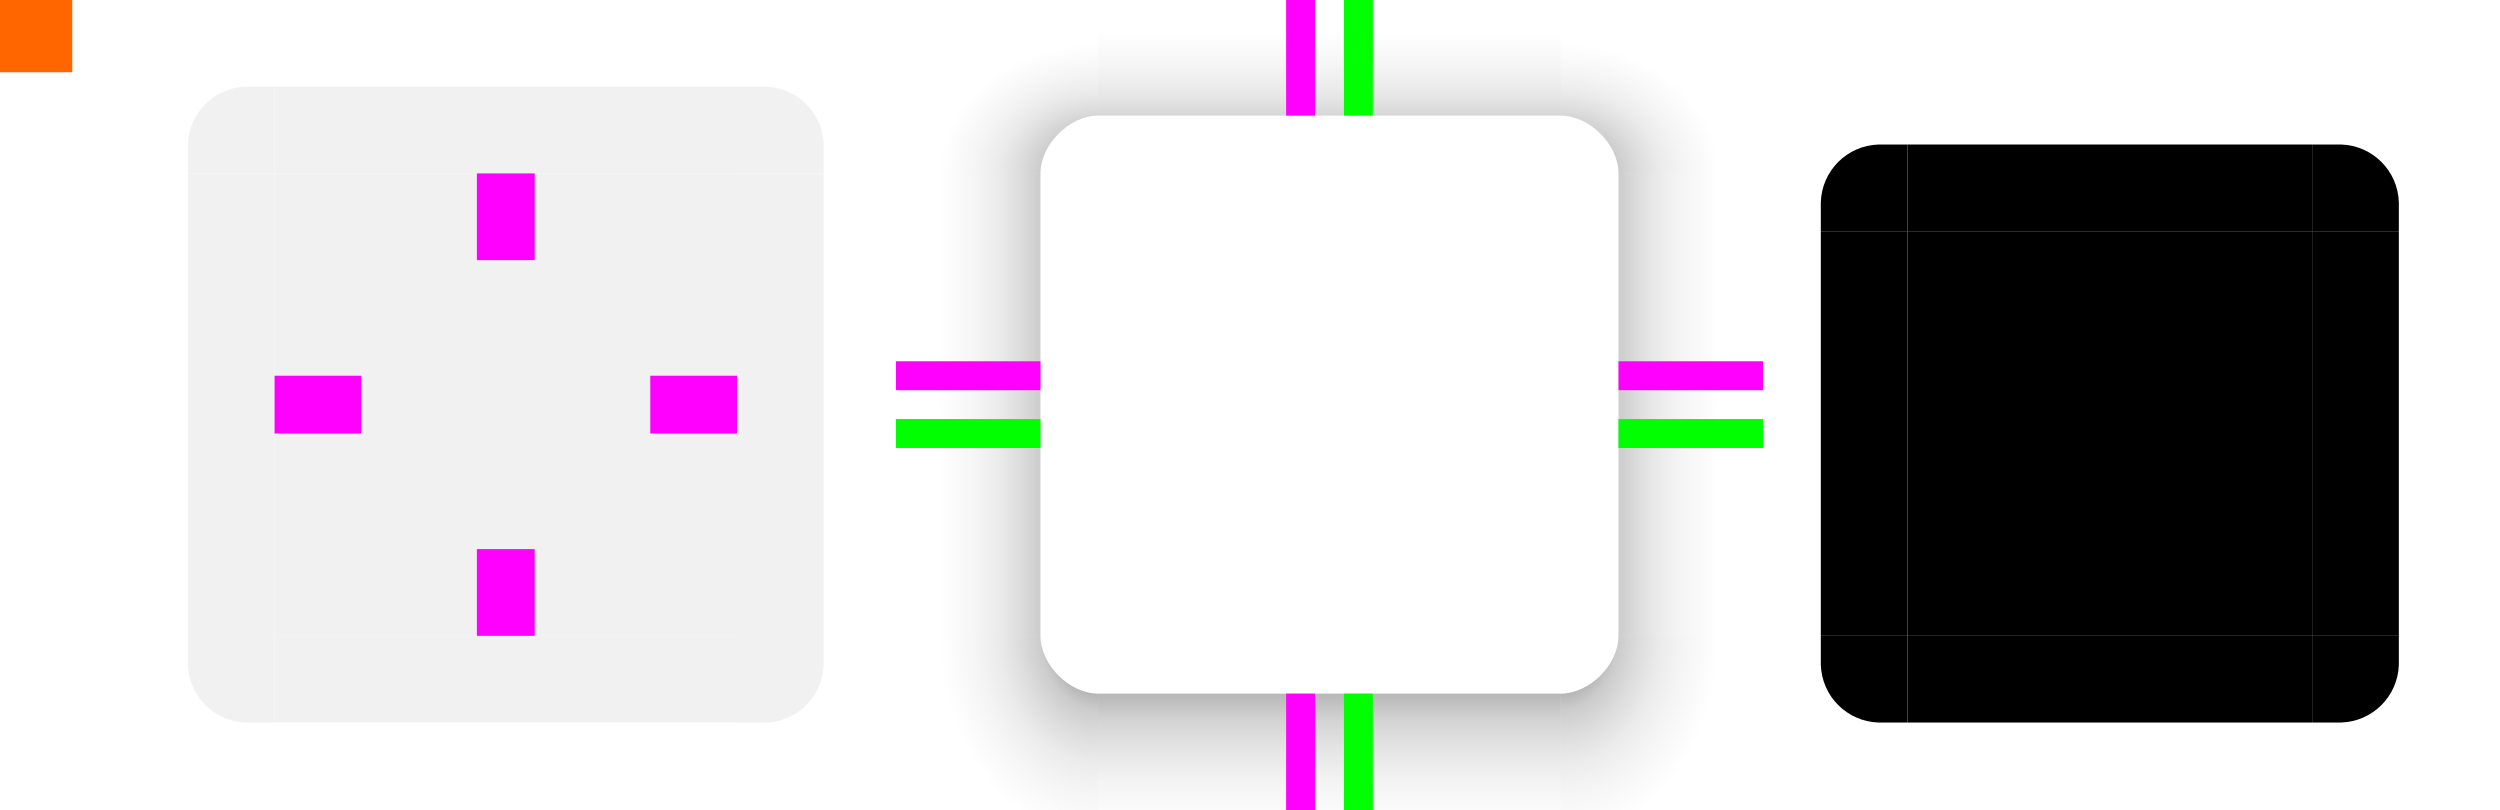
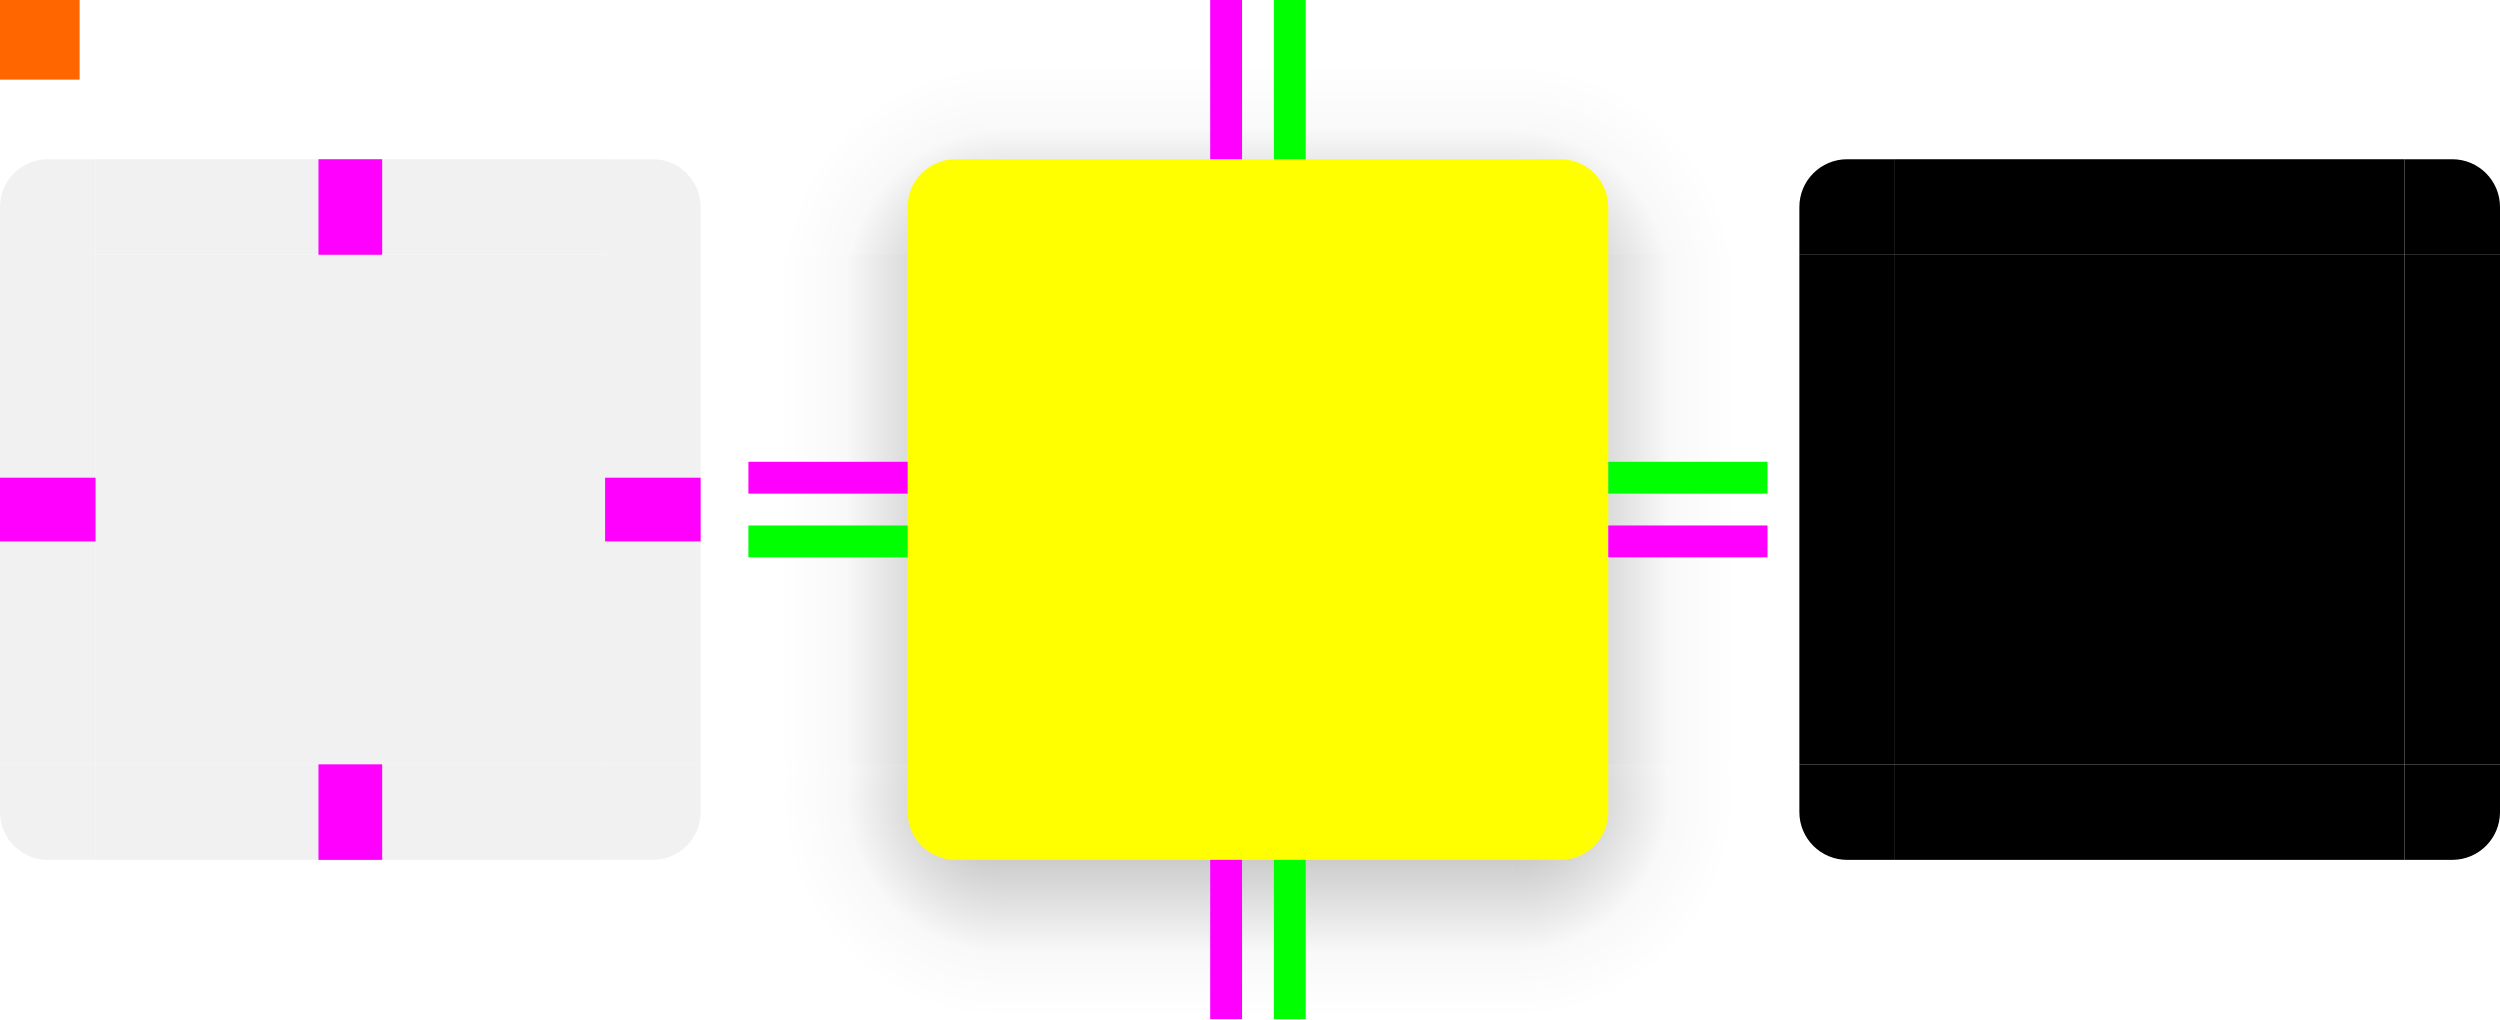
- <svg xmlns="http://www.w3.org/2000/svg" xmlns:xlink="http://www.w3.org/1999/xlink" width="173" height="56" viewBox="0 0 173 56" id="svg2" version="1.1">
-   <style type="text/css" id="current-color-scheme">
-       .ColorScheme-Text {
-         color:#31363b;
-         stop-color:#31363b;
-       }
-       .ColorScheme-Background {
-         color:#eff0f1;
-         stop-color:#eff0f1;
-       }
-       .ColorScheme-Highlight {
-         color:#3daee9;
-         stop-color:#3daee9;
-       }
-       .ColorScheme-ViewText {
-         color:#31363b;
-         stop-color:#31363b;
-       }
-       .ColorScheme-ViewBackground {
-         color:#fcfcfc;
-         stop-color:#fcfcfc;
-       }
-       .ColorScheme-ViewHover {
-         color:#93cee9;
-         stop-color:#93cee9;
-       }
-       .ColorScheme-ViewFocus{
-         color:#3daee9;
-         stop-color:#3daee9;
-       }
-       .ColorScheme-ButtonText {
-         color:#31363b;
-         stop-color:#31363b;
-       }
-       .ColorScheme-ButtonBackground {
-         color:#eff0f1;
-         stop-color:#eff0f1;
-       }
-       .ColorScheme-ButtonHover {
-         color:#93cee9;
-         stop-color:#93cee9;
-       }
-       .ColorScheme-ButtonFocus{
-         color:#3daee9;
-         stop-color:#3daee9;
-       }
-       </style>
-   <defs id="defs4">
-     <style type="text/css" id="style22">
-       .ColorScheme-Text {
-         color:#31363b;
-       }
-       .ColorScheme-Background {
-         color:#eff0f1;
-       }
-       .ColorScheme-Highlight {
-         color:#3daee9;
-       }
-       .ColorScheme-ViewText {
-         color:#31363b;
-       }
-       .ColorScheme-ViewBackground {
-         color:#fcfcfc;
-       }
-       .ColorScheme-ViewHover {
-         color:#93cee9;
-       }
-       .ColorScheme-ViewFocus{
-         color:#3daee9;
-       }
-       .ColorScheme-ButtonText {
-         color:#31363b;
-       }
-       .ColorScheme-ButtonBackground {
-         color:#eff0f1;
-       }
-       .ColorScheme-ButtonHover {
-         color:#93cee9;
-       }
-       .ColorScheme-ButtonFocus{
-         color:#3daee9;
-       }
-       </style>
-     <style id="current-color-scheme-2" type="text/css">
-       .ColorScheme-Text {
-         color:#7B7C7E;
-       }
-       .ColorScheme-Background{
-         color:#EFF0F1;
-       }
-       .ColorScheme-Highlight{
-         color:#3DAEE6;
-       }
-       .ColorScheme-ViewText {
-         color:#7B7C7E;
-       }
-       .ColorScheme-ViewBackground{
-         color:#FCFCFC;
-       }
-       .ColorScheme-ViewHover {
-         color:#3DAEE6;
-       }
-       .ColorScheme-ViewFocus{
-         color:#1E92FF;
-       }
-       .ColorScheme-ButtonText {
-         color:#7B7C7E;
-       }
-       .ColorScheme-ButtonBackground{
-         color:#EFF0F1;
-       }
-       .ColorScheme-ButtonHover {
-         color:#3DAEE6;
-       }
-       .ColorScheme-ButtonFocus{
-         color:#1E92FF;
-       }
- </style>
-     <linearGradient id="linearGradient3828-0">
-       <stop id="stop3830-7" offset="0" style="stop-color:#232629;stop-opacity:0.239" />
-       <stop style="stop-color:#1a1c1e;stop-opacity:0.239" offset="0.33" id="stop3836-9" />
-       <stop style="stop-color:#111314;stop-opacity:0.098" offset="0.66" id="stop3832-0" />
-       <stop id="stop3834-0" offset="1" style="stop-color:#000000;stop-opacity:0;" />
+ <svg xmlns="http://www.w3.org/2000/svg" xmlns:xlink="http://www.w3.org/1999/xlink" id="svg2" height="64" viewBox="0 0 157 64" width="157" version="1.1">
+   <defs id="defs15">
+     <style type="text/css" id="current-color-scheme">
+             .ColorScheme-Text {
+                 color:#232629;
+                 stop-color:#232629;
+             }
+             .ColorScheme-Background {
+                 color:#eff0f1;
+                 stop-color:#eff0f1;
+             }
+         </style>
+     <linearGradient id="shadow-side" gradientUnits="userSpaceOnUse">
+       <stop id="stop1762" offset="0" style="stop-color:#000;stop-opacity:.2" />
+       <stop id="stop1760" offset=".333" style="stop-color:#000;stop-opacity:.1" />
+       <stop id="stop1758" offset=".5" style="stop-color:#000;stop-opacity:.05" />
+       <stop id="stop1756" offset=".583" style="stop-color:#000;stop-opacity:.025" />
+       <stop id="stop1754" offset="1" style="stop-color:#000;stop-opacity:0" />
    </linearGradient>
-     <linearGradient id="linearGradient3809-3">
-       <stop id="stop3811-1" offset="0" style="stop-color:#232629;stop-opacity:0.239;" />
-       <stop style="stop-color:#111314;stop-opacity:0.098;" offset="0.5" id="stop3817-3" />
-       <stop id="stop3815-2" offset="1" style="stop-color:#000000;stop-opacity:0;" />
+     <linearGradient id="shadow-corner" gradientUnits="userSpaceOnUse">
+       <stop id="stop11958" offset="0" style="stop-color:#000;stop-opacity:1" />
+       <stop id="stop11960" offset=".286" style="stop-color:#000;stop-opacity:.2" />
+       <stop id="stop11962" offset=".524" style="stop-color:#000;stop-opacity:.1" />
+       <stop id="stop11966" offset=".643" style="stop-color:#000;stop-opacity:.05" />
+       <stop id="stop11968" offset=".702" style="stop-color:#000;stop-opacity:.025" />
+       <stop id="stop11970" offset="1" style="stop-color:#000;stop-opacity:0" />
    </linearGradient>
-     <linearGradient xlink:href="#linearGradient2457" id="linearGradient2429" gradientUnits="userSpaceOnUse" gradientTransform="matrix(4.31943,0,0,3.455571,787.6488,-766.2861)" x1="27.715" y1="195.13" x2="29.104" y2="195.13" />
-     <linearGradient id="linearGradient2457">
-       <stop style="stop-color:#000000;stop-opacity:0" offset="0" id="stop2445" />
-       <stop style="stop-color:#000000;stop-opacity:0.016" offset="0.2" id="stop2447" />
-       <stop style="stop-color:#000000;stop-opacity:0.035" offset="0.4" id="stop2449" />
-       <stop style="stop-color:#000000;stop-opacity:0.067" offset="0.6" id="stop2451" />
-       <stop style="stop-color:#000000;stop-opacity:0.102" offset="0.8" id="stop2453" />
-       <stop style="stop-color:#000000;stop-opacity:0.161" offset="1" id="stop2455" />
-     </linearGradient>
-     <linearGradient xlink:href="#linearGradient2597" id="linearGradient2477" gradientUnits="userSpaceOnUse" gradientTransform="matrix(7.559086,0,0,3.455568,-1173.363,-582.2857)" x1="27.781" y1="194.998" x2="29.104" y2="194.998" />
-     <linearGradient id="linearGradient2597">
-       <stop style="stop-color:#000000;stop-opacity:0" offset="0" id="stop2585" />
-       <stop style="stop-color:#000000;stop-opacity:0.016" offset="0.2" id="stop2587" />
-       <stop style="stop-color:#000000;stop-opacity:0.047" offset="0.4" id="stop2589" />
-       <stop style="stop-color:#000000;stop-opacity:0.098" offset="0.6" id="stop2591" />
-       <stop style="stop-color:#000000;stop-opacity:0.165" offset="0.8" id="stop2593" />
-       <stop style="stop-color:#000000;stop-opacity:0.282" offset="1" id="stop2595" />
-     </linearGradient>
-     <linearGradient xlink:href="#linearGradient2407" id="linearGradient2425" gradientUnits="userSpaceOnUse" gradientTransform="matrix(5.399308,0,0,3.455566,-269.1425,-1607.648)" x1="27.808" y1="195.13" x2="29.104" y2="195.13" />
-     <linearGradient id="linearGradient2407">
-       <stop style="stop-color:#000000;stop-opacity:0" offset="0" id="stop2403" />
-       <stop style="stop-color:#000000;stop-opacity:0.02" offset="0.2" id="stop2417" />
-       <stop style="stop-color:#000000;stop-opacity:0.043" offset="0.4" id="stop2415" />
-       <stop style="stop-color:#000000;stop-opacity:0.078" offset="0.6" id="stop2413" />
-       <stop style="stop-color:#000000;stop-opacity:0.133" offset="0.8" id="stop2411" />
-       <stop style="stop-color:#000000;stop-opacity:0.2" offset="1" id="stop2405" />
-     </linearGradient>
-     <linearGradient xlink:href="#linearGradient2407" id="linearGradient2409" x1="27.781" y1="194.998" x2="29.104" y2="194.998" gradientUnits="userSpaceOnUse" gradientTransform="matrix(5.399332,0,0,3.455558,-85.14303,259.0784)" />
-     <radialGradient xlink:href="#linearGradient2559" id="radialGradient2563" gradientUnits="userSpaceOnUse" gradientTransform="matrix(1.415953e-7,10.58267,-8.314997,4.9244435e-6,1702.127,626.4281)" cx="30.515" cy="191.717" fx="30.515" fy="191.717" r="1.323" />
-     <linearGradient id="linearGradient2559">
-       <stop style="stop-color:#000000;stop-opacity:0.604" offset="0" id="stop2545" />
-       <stop style="stop-color:#000000;stop-opacity:0.2" offset="0.365" id="stop2547" />
-       <stop style="stop-color:#000000;stop-opacity:0.133" offset="0.496" id="stop2549" />
-       <stop style="stop-color:#000000;stop-opacity:0.078" offset="0.626" id="stop2551" />
-       <stop style="stop-color:#000000;stop-opacity:0.043" offset="0.76" id="stop2553" />
-       <stop style="stop-color:#000000;stop-opacity:0.02" offset="0.88" id="stop2555" />
-       <stop style="stop-color:#000000;stop-opacity:0;" offset="1" id="stop2557" />
-     </linearGradient>
-     <radialGradient xlink:href="#linearGradient2559" id="radialGradient1237" gradientUnits="userSpaceOnUse" gradientTransform="matrix(-1.415953e-7,10.58267,8.314997,4.9244435e-6,-1518.127,626.4282)" cx="30.515" cy="191.717" fx="30.515" fy="191.717" r="1.323" />
-     <radialGradient xlink:href="#linearGradient2559" id="radialGradient1241" gradientUnits="userSpaceOnUse" gradientTransform="matrix(-3.0136119e-5,-6.803094,8.314997,-3.9925258e-5,-1518.126,1124.968)" cx="30.515" cy="191.717" fx="30.515" fy="191.717" r="1.323" />
-     <radialGradient xlink:href="#linearGradient2559" id="radialGradient1301" gradientUnits="userSpaceOnUse" gradientTransform="matrix(3.0136119e-5,-6.803094,-8.314997,-3.9925258e-5,1702.126,1124.968)" cx="30.515" cy="191.717" fx="30.515" fy="191.717" r="1.323" />
+     <linearGradient xlink:href="#shadow-side" id="linearGradient1734" gradientUnits="userSpaceOnUse" x1="16" y1="6" x2="16" y2="16" />
+     <linearGradient xlink:href="#shadow-side" id="linearGradient1984" gradientUnits="userSpaceOnUse" x1="12" y1="16" x2="2" y2="16" />
+     <linearGradient xlink:href="#shadow-side" id="linearGradient4945" gradientUnits="userSpaceOnUse" x1="16" y1="14" x2="16" y2="4" />
+     <linearGradient xlink:href="#shadow-side" id="linearGradient8667" gradientUnits="userSpaceOnUse" x1="4" y1="16" x2="14" y2="16" />
+     <radialGradient xlink:href="#shadow-corner" id="radialGradient3268" cx="95" cy="50" fx="95" fy="50" r="6.5" gradientUnits="userSpaceOnUse" gradientTransform="matrix(0,2.153846,-2.153846,0,107.6923,-202.6154)" />
+     <radialGradient xlink:href="#shadow-corner" id="radialGradient3268-4" cx="95" cy="50" fx="95" fy="50" r="6.5" gradientUnits="userSpaceOnUse" gradientTransform="matrix(0,2.153846,-2.153846,0,107.6923,-202.6154)" />
+     <radialGradient xlink:href="#shadow-corner" id="radialGradient3268-6" cx="93.143" cy="50" fx="93.143" fy="50" r="6.5" gradientUnits="userSpaceOnUse" gradientTransform="matrix(0,2.153846,-2.153846,0,107.6923,-202.6154)" />
+     <radialGradient xlink:href="#shadow-corner" id="radialGradient3268-6-6" cx="93.143" cy="50" fx="93.143" fy="50" r="6.5" gradientUnits="userSpaceOnUse" gradientTransform="matrix(0,2.153846,-2.153846,0,107.6923,-202.6154)" />
  </defs>
-   <g id="layer1" transform="translate(0,-904.3622)">
-     <rect style="opacity:1;fill:#ff6600;fill-opacity:1;stroke:none" id="hint-tile-center" width="5" height="5" x="0" y="904.362" />
-     <g id="top">
-       <rect y="-51" x="-916.362" height="32" width="6" id="rect4152" style="opacity:0.9;fill:currentColor;fill-opacity:1;stroke:none" transform="matrix(0,-1,-1,0,0,0)" class="ColorScheme-Background" />
-     </g>
-     <g id="bottom">
-       <rect transform="matrix(0,1,-1,0,0,0)" style="opacity:0.9;fill:currentColor;fill-opacity:1;stroke:none" id="rect4148" width="6" height="32" x="948.362" y="-51" class="ColorScheme-Background" />
-     </g>
-     <g id="left">
-       <rect transform="scale(-1,1)" style="opacity:0.9;fill:currentColor;fill-opacity:1;stroke:none" id="rect4144" width="6" height="32" x="-19" y="916.362" class="ColorScheme-Background" />
-     </g>
-     <g id="right">
-       <rect y="916.362" x="51" height="32" width="6" id="rect4140" style="opacity:0.9;fill:currentColor;fill-opacity:1;stroke:none" class="ColorScheme-Background" />
-     </g>
-     <g id="center">
-       <rect y="916.362" x="19" height="32" width="32" id="rect4401" style="opacity:1;fill:none;fill-opacity:1;stroke:none" />
-       <rect style="opacity:0.9;fill:currentColor;fill-opacity:1;stroke:none" id="rect4138" width="32" height="32" x="19" y="916.362" class="ColorScheme-Background" />
-     </g>
-     <rect style="fill:#ff00ff;fill-opacity:1;stroke:none" id="hint-top-margin" width="4" height="6" x="33" y="916.362" />
-     <rect y="942.362" x="33" height="6" width="4" id="hint-bottom-margin" style="fill:#ff00ff;fill-opacity:1;stroke:none" />
-     <rect y="-51" x="930.362" height="6" width="4" id="hint-right-margin" style="fill:#ff00ff;fill-opacity:1;stroke:none" transform="matrix(0,1,-1,0,0,0)" />
-     <rect style="fill:#ff00ff;fill-opacity:1;stroke:none" id="hint-left-margin" width="4" height="6" x="930.362" y="-25" transform="matrix(0,1,-1,0,0,0)" />
-     <rect style="fill:#00ff00;fill-opacity:1;stroke:none" id="hint-top-inset" width="4" height="0" x="33" y="904.362" />
-     <rect y="954.362" x="33" height="0" width="4" id="hint-bottom-inset" style="fill:#00ff00;fill-opacity:1;stroke:none" />
-     <rect style="fill:#00ff00;fill-opacity:1;stroke:none" id="hint-left-inset" width="4" height="0" x="930.362" y="-13" transform="matrix(0,1,-1,0,0,0)" />
-     <text id="text4270" y="134.595" x="195.142" style="font-style:normal;font-variant:normal;font-weight:bold;font-stretch:normal;font-size:14px;line-height:125%;font-family:'Gill Sans';text-align:justify;writing-mode:lr-tb;text-anchor:start;fill:#000000;fill-opacity:1;stroke:none" xml:space="preserve" />
-     <g style="opacity:0.979" transform="matrix(-0.75,0,0,0.75,130.3076,670.8414)" id="g3041" />
-     <rect y="914.362" x="132" height="6" width="28" style="opacity:1;fill:#000000;fill-opacity:1;stroke:none;stroke-width:0.928;stroke-linecap:round;stroke-linejoin:round;stroke-miterlimit:4;stroke-dasharray:none;stroke-dashoffset:0;stroke-opacity:1;paint-order:normal" id="mask-top" />
-     <rect y="920.362" x="132" height="28" width="28" style="opacity:1;fill:#000000;fill-opacity:1;stroke:none;stroke-width:2.005;stroke-linecap:round;stroke-linejoin:round;stroke-miterlimit:4;stroke-dasharray:none;stroke-dashoffset:0;stroke-opacity:1;paint-order:normal" id="mask-center" />
-     <rect transform="scale(1,-1)" y="-954.362" x="132" height="6" width="28" style="opacity:1;fill:#000000;fill-opacity:1;stroke:none;stroke-width:0.928;stroke-linecap:round;stroke-linejoin:round;stroke-miterlimit:4;stroke-dasharray:none;stroke-dashoffset:0;stroke-opacity:1;paint-order:normal" id="mask-bottom" />
-     <rect transform="rotate(90)" y="-132" x="920.362" height="6" width="28" style="opacity:1;fill:#000000;fill-opacity:1;stroke:none;stroke-width:0.928;stroke-linecap:round;stroke-linejoin:round;stroke-miterlimit:4;stroke-dasharray:none;stroke-dashoffset:0;stroke-opacity:1;paint-order:normal" id="mask-left" />
-     <rect transform="rotate(90)" y="-166" x="920.362" height="6" width="28" style="opacity:1;fill:#000000;fill-opacity:1;stroke:none;stroke-width:0.928;stroke-linecap:round;stroke-linejoin:round;stroke-miterlimit:4;stroke-dasharray:none;stroke-dashoffset:0;stroke-opacity:1;paint-order:normal" id="mask-right" />
-     <path class="ColorScheme-Background" style="opacity:0.9;fill:currentColor;stroke-width:2" d="m 17,910.362 c -2.183,0.067 -3.933,1.817 -4,4 v 2 h 6 v -6 z" id="topleft" />
-     <path id="topright" d="m 57,914.362 c -0.067,-2.183 -1.817,-3.933 -4,-4 h -2 v 6 h 6 z" style="opacity:0.9;fill:currentColor;stroke-width:2" class="ColorScheme-Background" />
-     <path class="ColorScheme-Background" style="opacity:0.9;fill:currentColor;stroke-width:2" d="m 53,954.362 c 2.183,-0.067 3.933,-1.817 4,-4 v -2 h -6 v 6 z" id="bottomright" />
-     <path id="bottomleft" d="m 13,950.362 c 0.067,2.183 1.817,3.933 4,4 h 2 v -6 h -6 z" style="opacity:0.9;fill:currentColor;stroke-width:2" class="ColorScheme-Background" />
-     <path style="opacity:1;fill:#000000;fill-opacity:1;stroke-width:2" d="m 126,950.362 c 0.067,2.183 1.817,3.933 4,4 h 2 v -6 h -6 z" id="mask-bottomleft" />
-     <path id="mask-bottomright" d="m 162,954.362 c 2.183,-0.067 3.933,-1.817 4,-4 v -2 h -6 v 6 z" style="opacity:1;fill:#000000;fill-opacity:1;stroke-width:2" />
-     <path style="opacity:1;fill:#000000;fill-opacity:1;stroke-width:2" d="m 166,918.362 c -0.067,-2.183 -1.817,-3.933 -4,-4 h -2 v 6 h 6 z" id="mask-topright" />
-     <path id="mask-topleft" d="m 130,914.362 c -2.183,0.067 -3.933,1.817 -4,4 v 2 h 6 v -6 z" style="opacity:1;fill:#000000;fill-opacity:1;stroke-width:2" />
-     <g id="g2554" transform="translate(0,-1.000101)">
-       <g id="shadow-center" transform="translate(56.93931,1)">
-         <rect style="opacity:1;fill:none;fill-opacity:1;stroke:none" id="rect4908" width="32" height="32" x="19" y="916.362" />
-         <rect y="916.362" x="19" height="32" width="32" id="rect4910" style="opacity:1;fill:none;fill-opacity:1;stroke:none" />
-       </g>
-       <rect style="fill:url(#linearGradient2429);fill-opacity:1;stroke-width:1.024;stroke-linecap:round;stroke-linejoin:bevel" id="shadow-top" width="10" height="32" x="903.362" y="-108" ry="0" transform="rotate(90)" />
-       <rect y="903.362" x="89" height="10" width="2" id="shadow-hint-top-margin" style="fill:#ff00ff;fill-opacity:1;stroke:none;stroke-width:0.823" />
-       <rect style="fill:url(#linearGradient2477);fill-opacity:1;stroke-width:1.354;stroke-linecap:round;stroke-linejoin:bevel" id="shadow-bottom" width="10" height="32" x="-963.362" y="76" ry="0" transform="rotate(-90)" />
-       <rect style="fill:#ff00ff;fill-opacity:1;stroke:none;stroke-width:0.816" id="shadow-hint-bottom-margin" width="2" height="10" x="89" y="953.362" />
-       <rect style="fill:url(#linearGradient2425);fill-opacity:1;stroke-width:1.145;stroke-linecap:round;stroke-linejoin:bevel" id="shadow-right" width="10" height="32" x="-122" y="-949.362" ry="0" transform="scale(-1)" />
-       <rect transform="rotate(90)" style="fill:#ff00ff;fill-opacity:1;stroke:none;stroke-width:0.816" id="shadow-hint-right-margin" width="2" height="10" x="930.362" y="-122" />
-       <rect style="fill:url(#linearGradient2409);fill-opacity:1;stroke-width:1.145;stroke-linecap:round;stroke-linejoin:bevel" id="shadow-left" width="10" height="32" x="62" y="917.362" ry="0" />
-       <rect transform="rotate(90)" y="-72" x="930.362" height="10" width="2" id="shadow-hint-left-margin" style="fill:#ff00ff;fill-opacity:1;stroke:none;stroke-width:0.816" />
-       <rect y="903.362" x="93" height="10" width="2" id="shadow-hint-top-inset" style="fill:#00ff00;fill-opacity:1;stroke:none;stroke-width:0.816" />
-       <rect style="fill:#00ff00;fill-opacity:1;stroke:none;stroke-width:0.816" id="shadow-hint-bottom-inset" width="2" height="10" x="93" y="953.362" />
-       <rect transform="rotate(90)" style="fill:#00ff00;fill-opacity:1;stroke:none;stroke-width:0.817" id="shadow-hint-right-inset" width="2" height="10" x="934.362" y="-122" />
-       <rect transform="rotate(90)" y="-72" x="934.362" height="10" width="2" id="shadow-hint-left-inset" style="fill:#00ff00;fill-opacity:1;stroke:none;stroke-width:0.817" />
-       <path style="fill:url(#radialGradient2563);fill-opacity:1;stroke:none;stroke-width:1.25px;stroke-linecap:butt;stroke-linejoin:miter;stroke-opacity:1" d="m 112,949.362 c 0,2 -2,4 -4,4 v 10 c 6.89,0 14,-7.147 14,-14 z" id="shadow-bottomright" />
-       <path style="fill:url(#radialGradient1237);fill-opacity:1;stroke:none;stroke-width:1.25px;stroke-linecap:butt;stroke-linejoin:miter;stroke-opacity:1" d="m 72,949.362 c 0,2 2,4 4,4 v 10 c -6.89,0 -14,-7.147 -14,-14 z" id="shadow-bottomleft" />
-       <path style="fill:url(#radialGradient1241);fill-opacity:1;stroke:none;stroke-width:1.25px;stroke-linecap:butt;stroke-linejoin:miter;stroke-opacity:1" d="m 72,917.362 c 0,-2 2,-4 4,-4 v -10 c -6.89,0 -14,7.147 -14,14 z" id="shadow-topleft" />
-       <path style="fill:url(#radialGradient1301);fill-opacity:1;stroke:none;stroke-width:1.25px;stroke-linecap:butt;stroke-linejoin:miter;stroke-opacity:1" d="m 112,917.362 c 0,-2 -2,-4 -4,-4 V 903.362 c 6.89,0 14,7.147 14,14 z" id="shadow-topright" />
-       <rect y="-63" x="930.362" height="1e-06" width="4" id="hint-right-inset" style="fill:#00ff00;fill-opacity:1;stroke:none" transform="rotate(90)" />
-       <rect y="-60" x="931.362" height="1e-06" width="4" id="hint-right-inset-3" style="fill:#00ff00;fill-opacity:1;stroke:none" transform="rotate(90)" />
-     </g>
+   <rect id="hint-tile-center" height="5" style="fill:#ff6600" width="5" x="0" y="0" />
+   <g id="top" transform="translate(6,10)">
+     <rect id="rect4152" height="6" style="opacity:0.9;fill:currentColor" class="ColorScheme-Background" width="32" x="0" y="0" />
+   </g>
+   <g id="bottom" transform="translate(6,48)">
+     <rect id="rect4148" height="6" style="opacity:0.9;fill:currentColor" class="ColorScheme-Background" width="32" x="0" y="0" />
+   </g>
+   <g id="left" transform="translate(0,16)">
+     <rect id="rect4144" height="32" style="opacity:0.9;fill:currentColor" class="ColorScheme-Background" width="6" x="0" y="0" />
+   </g>
+   <g id="right" transform="translate(38,16)">
+     <rect id="rect4140" height="32" style="opacity:0.9;fill:currentColor" class="ColorScheme-Background" width="6" x="0" y="0" />
+   </g>
+   <g id="center" transform="translate(6,16)">
+     <rect id="rect4138" height="32" style="opacity:0.9;fill:currentColor" class="ColorScheme-Background" width="32" x="0" y="0" />
+   </g>
+   <g id="topleft" transform="translate(0,10)">
+     <path d="M 3,0 C 1.343,0 0,1.343 0,3 V 6 H 6 V 0 Z" style="opacity:0.9;fill:currentColor" class="ColorScheme-Background" id="path3115" />
+   </g>
+   <g id="topright" transform="translate(38,10)">
+     <path d="M 0,0 V 6 H 6 V 3 C 6,1.343 4.657,0 3,0 Z" style="opacity:0.9;fill:currentColor" class="ColorScheme-Background" id="path3118" />
+   </g>
+   <g id="bottomleft" transform="translate(0,48)">
+     <path d="M 3,6 H 6 V 0 H 0 v 3 c 0,1.657 1.343,3 3,3 z" style="opacity:0.9;fill:currentColor" class="ColorScheme-Background" id="path3124" />
+   </g>
+   <g id="bottomright" transform="translate(38,48)">
+     <path d="M 3,6 H 0 V 0 H 6 V 3 C 6,4.657 4.657,6 3,6 Z" style="opacity:0.9;fill:currentColor" class="ColorScheme-Background" id="path3121" />
+   </g>
+   <rect id="hint-top-margin" height="6" style="fill:#ff00ff" width="4" x="20" y="10" />
+   <rect id="hint-bottom-margin" height="6" style="fill:#ff00ff" width="4" x="20" y="48" />
+   <rect id="hint-right-margin" height="4" style="fill:#ff00ff" width="6" x="38" y="30" />
+   <rect id="hint-left-margin" height="4" style="fill:#ff00ff" width="6" x="0" y="30" />
+   <rect id="hint-top-inset" height="9.99999993923e-09" style="fill:#00ff00" width="4" x="20" y="10" />
+   <rect id="hint-bottom-inset" height="9.99999993923e-09" style="fill:#00ff00" width="4" x="20" y="54" />
+   <rect id="hint-left-inset" height="4" style="fill:#00ff00" width="9.99999993923e-09" x="0" y="30" />
+   <rect id="hint-right-inset" height="4" style="fill:#00ff00" width="9.99999993923e-09" x="44" y="30" />
+   <rect id="mask-top" height="6" width="32" x="119" y="10" />
+   <rect id="mask-center" height="32" width="32" x="119" y="16" />
+   <rect id="mask-bottom" height="6" transform="scale(1,-1)" width="32" x="119" y="-54" />
+   <rect id="mask-left" height="32" width="6" x="113" y="16" />
+   <rect id="mask-right" height="32" width="6" x="151" y="16" />
+   <path id="mask-topleft" d="m 116,10 c -1.657,0 -3,1.343 -3,3 v 3 h 6 v -6 z" />
+   <path id="mask-topright" d="m 151,10 v 6 h 6 v -3 c 0,-1.657 -1.343,-3 -3,-3 z" />
+   <path id="mask-bottomleft" d="m 116,54 h 3 v -6 h -6 v 3 c 0,1.657 1.343,3 3,3 z" />
+   <path id="mask-bottomright" d="m 154,54 h -3 v -6 h 6 v 3 c 0,1.657 -1.343,3 -3,3 z" />
+   <rect id="rect30894" height="44" rx="3" style="fill:#ffff00;fill-rule:evenodd" width="44" x="57" y="10" ry="3" />
+   <g id="shadow-center" transform="translate(63,16)">
+     <rect id="rect4908" height="32" style="opacity:0.001;fill-opacity:0.004;fill:#000000" width="32" x="0" y="0" />
+   </g>
+   <g id="shadow-top" transform="translate(63)">
+     <rect id="st" height="10" width="32" style="fill:url(#linearGradient4945);fill-opacity:1" x="0" y="0" />
+     <rect id="rect1546" height="6" style="opacity:0.001;fill:#000000;fill-opacity:0.004;fill-rule:evenodd" width="32" y="10" x="0" />
+   </g>
+   <g id="shadow-bottom" transform="translate(63,48)">
+     <rect id="rect1546-6" height="6" style="opacity:0.001;fill:#000000;fill-opacity:0.004;fill-rule:evenodd" width="32" x="0" y="0" />
+     <rect id="sb" height="10" width="32" y="6" style="fill:url(#linearGradient1734);fill-opacity:1" x="0" />
+   </g>
+   <g id="shadow-left" transform="translate(47,16)">
+     <rect id="sl" height="32" width="10" style="fill:url(#linearGradient1984);fill-opacity:1" x="0" y="0" />
+     <rect id="rect1546-3-7" height="32" style="opacity:0.001;fill:#000000;fill-opacity:0.004;fill-rule:evenodd" width="6" x="10" y="0" />
+   </g>
+   <g id="shadow-right" transform="translate(95,16)">
+     <rect id="rect1546-3" height="32" style="opacity:0.001;fill:#000000;fill-opacity:0.004;fill-rule:evenodd" width="6" x="0" y="0" />
+     <rect id="sr" height="32" width="10" x="6" style="fill:url(#linearGradient8667);fill-opacity:1" y="0" />
+   </g>
+   <rect id="shadow-hint-top-margin" height="10" style="fill:#ff00ff" width="2" x="76" y="0" />
+   <rect id="shadow-hint-bottom-margin" height="10" style="fill:#ff00ff" width="2" x="76" y="54" />
+   <rect id="shadow-hint-right-margin" height="2" style="fill:#ff00ff" width="10" x="101" y="33" />
+   <rect id="shadow-hint-left-margin" height="2" style="fill:#ff00ff" width="10" x="47" y="29" />
+   <rect id="shadow-hint-top-inset" height="10" style="fill:#00ff00" width="2" x="80" y="0" />
+   <rect id="shadow-hint-bottom-inset" height="10" style="fill:#00ff00" width="2" x="80" y="54" />
+   <rect id="shadow-hint-right-inset" height="2" style="fill:#00ff00" width="10" x="101" y="29" />
+   <rect id="shadow-hint-left-inset" height="2" style="fill:#00ff00" width="10" x="47" y="33" />
+   <g id="shadow-bottomright" transform="translate(95,48)">
+     <path d="M 3,6 H 0 V 0 H 6 V 3 C 6,4.657 4.657,6 3,6 Z" style="fill:#000000;fill-opacity:0.004;opacity:0.001" id="path95" />
+     <path id="path2368" style="fill:url(#radialGradient3268);fill-opacity:1;fill-rule:evenodd;stroke-width:1" d="M 6,0 V 3 C 6,4.657 4.657,6 3,6 H 0 V 16 H 3 A 13,13 0 0 0 16,3 V 0 Z" />
+   </g>
+   <g id="shadow-bottomright-9" transform="translate(95,48)" />
+   <g id="shadow-bottomleft" transform="matrix(-1,0,0,1,63,48)">
+     <path d="M 3,6 H 0 V 0 H 6 V 3 C 6,4.657 4.657,6 3,6 Z" style="opacity:0.001;fill:#000000;fill-opacity:0.004" id="path95-1" />
+     <path id="path2368-0" style="fill:url(#radialGradient3268-4);fill-opacity:1;fill-rule:evenodd;stroke-width:1" d="M 6,0 V 3 C 6,4.657 4.657,6 3,6 H 0 V 16 H 3 C 10.18,16 16,10.18 16,3 V 0 Z" />
+   </g>
+   <g id="shadow-topright" transform="matrix(1,0,0,-1,95,16)">
+     <path d="M 3,6 H 0 V 0 H 6 V 3 C 6,4.657 4.657,6 3,6 Z" style="opacity:0.001;fill:#000000;fill-opacity:0.004" id="path95-4" />
+     <path id="path2368-7" style="fill:url(#radialGradient3268-6);fill-opacity:1;fill-rule:evenodd;stroke-width:1" d="M 6,0 V 3 C 6,4.657 4.657,6 3,6 H 0 V 16 H 3 C 10.18,16 16,10.18 16,3 V 0 Z" />
+   </g>
+   <g id="shadow-topleft" transform="rotate(180,31.5,8)">
+     <path d="M 3,6 H 0 V 0 H 6 V 3 C 6,4.657 4.657,6 3,6 Z" style="opacity:0.001;fill:#000000;fill-opacity:0.004" id="path95-4-2" />
+     <path id="path2368-7-5" style="fill:url(#radialGradient3268-6-6);fill-opacity:1;fill-rule:evenodd;stroke-width:1" d="M 6,0 V 3 C 6,4.657 4.657,6 3,6 H 0 V 16 H 3 A 13,13 0 0 0 16,3 V 0 Z" />
  </g>
</svg>
